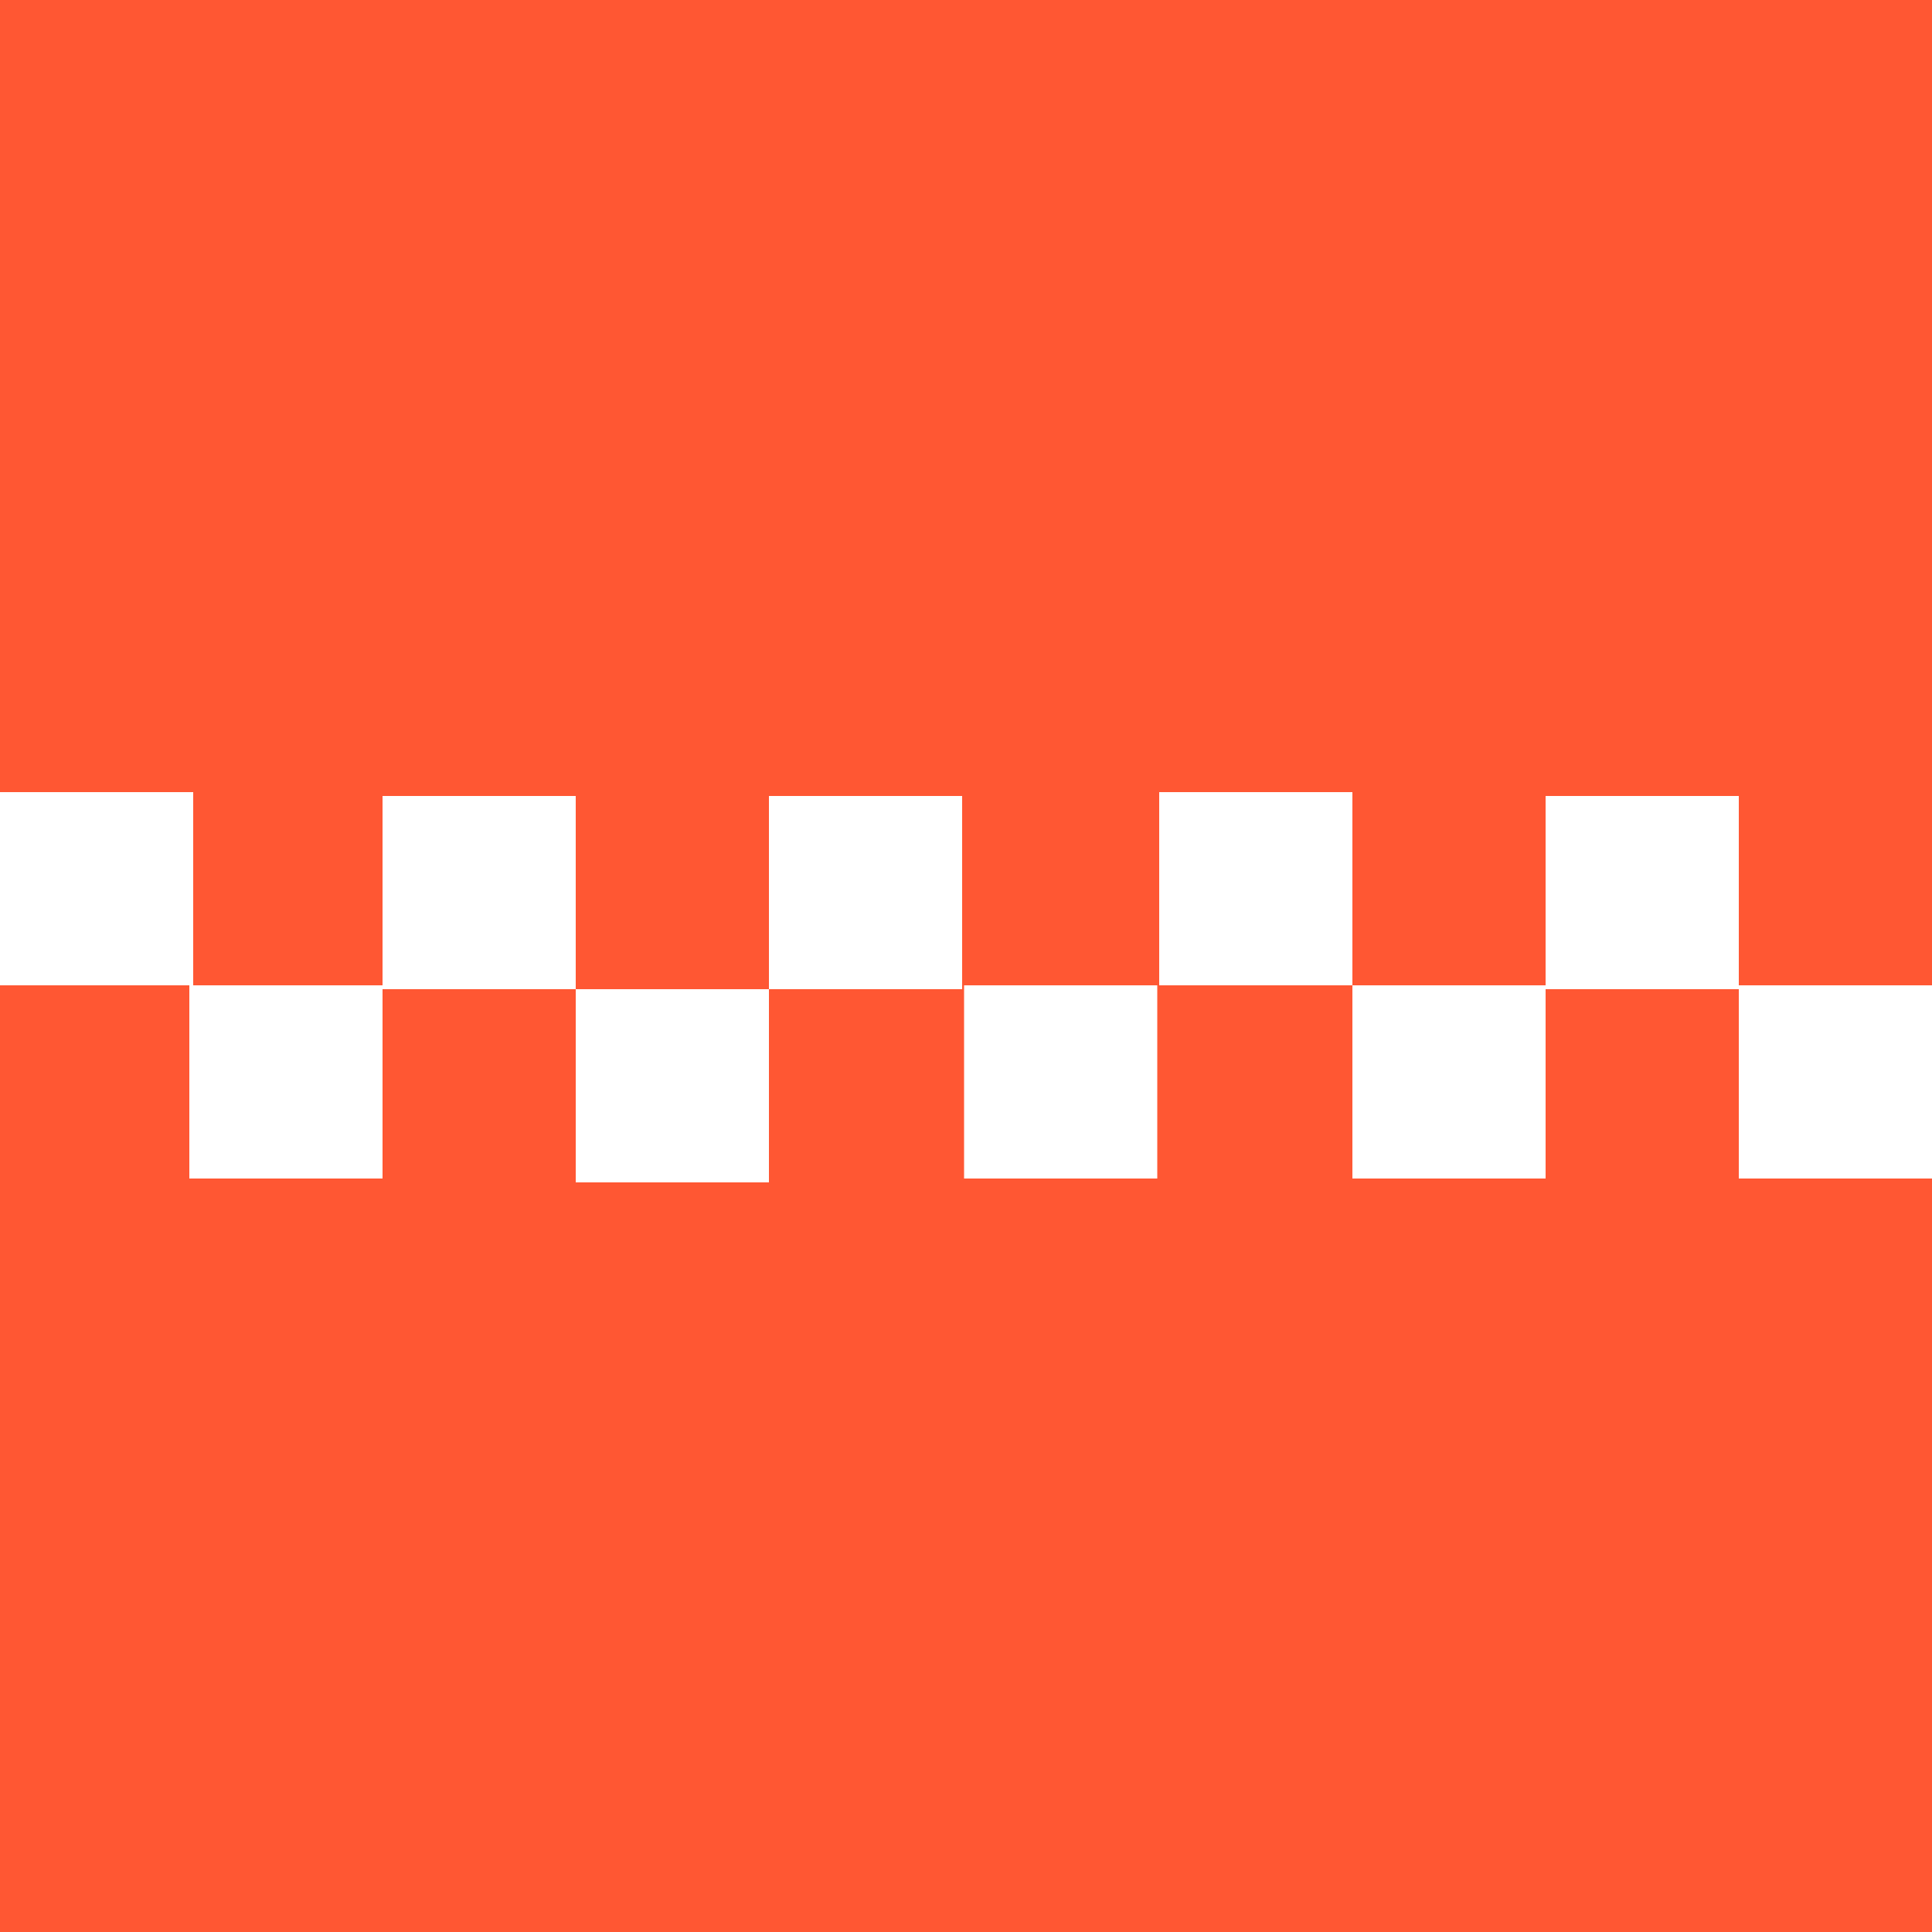
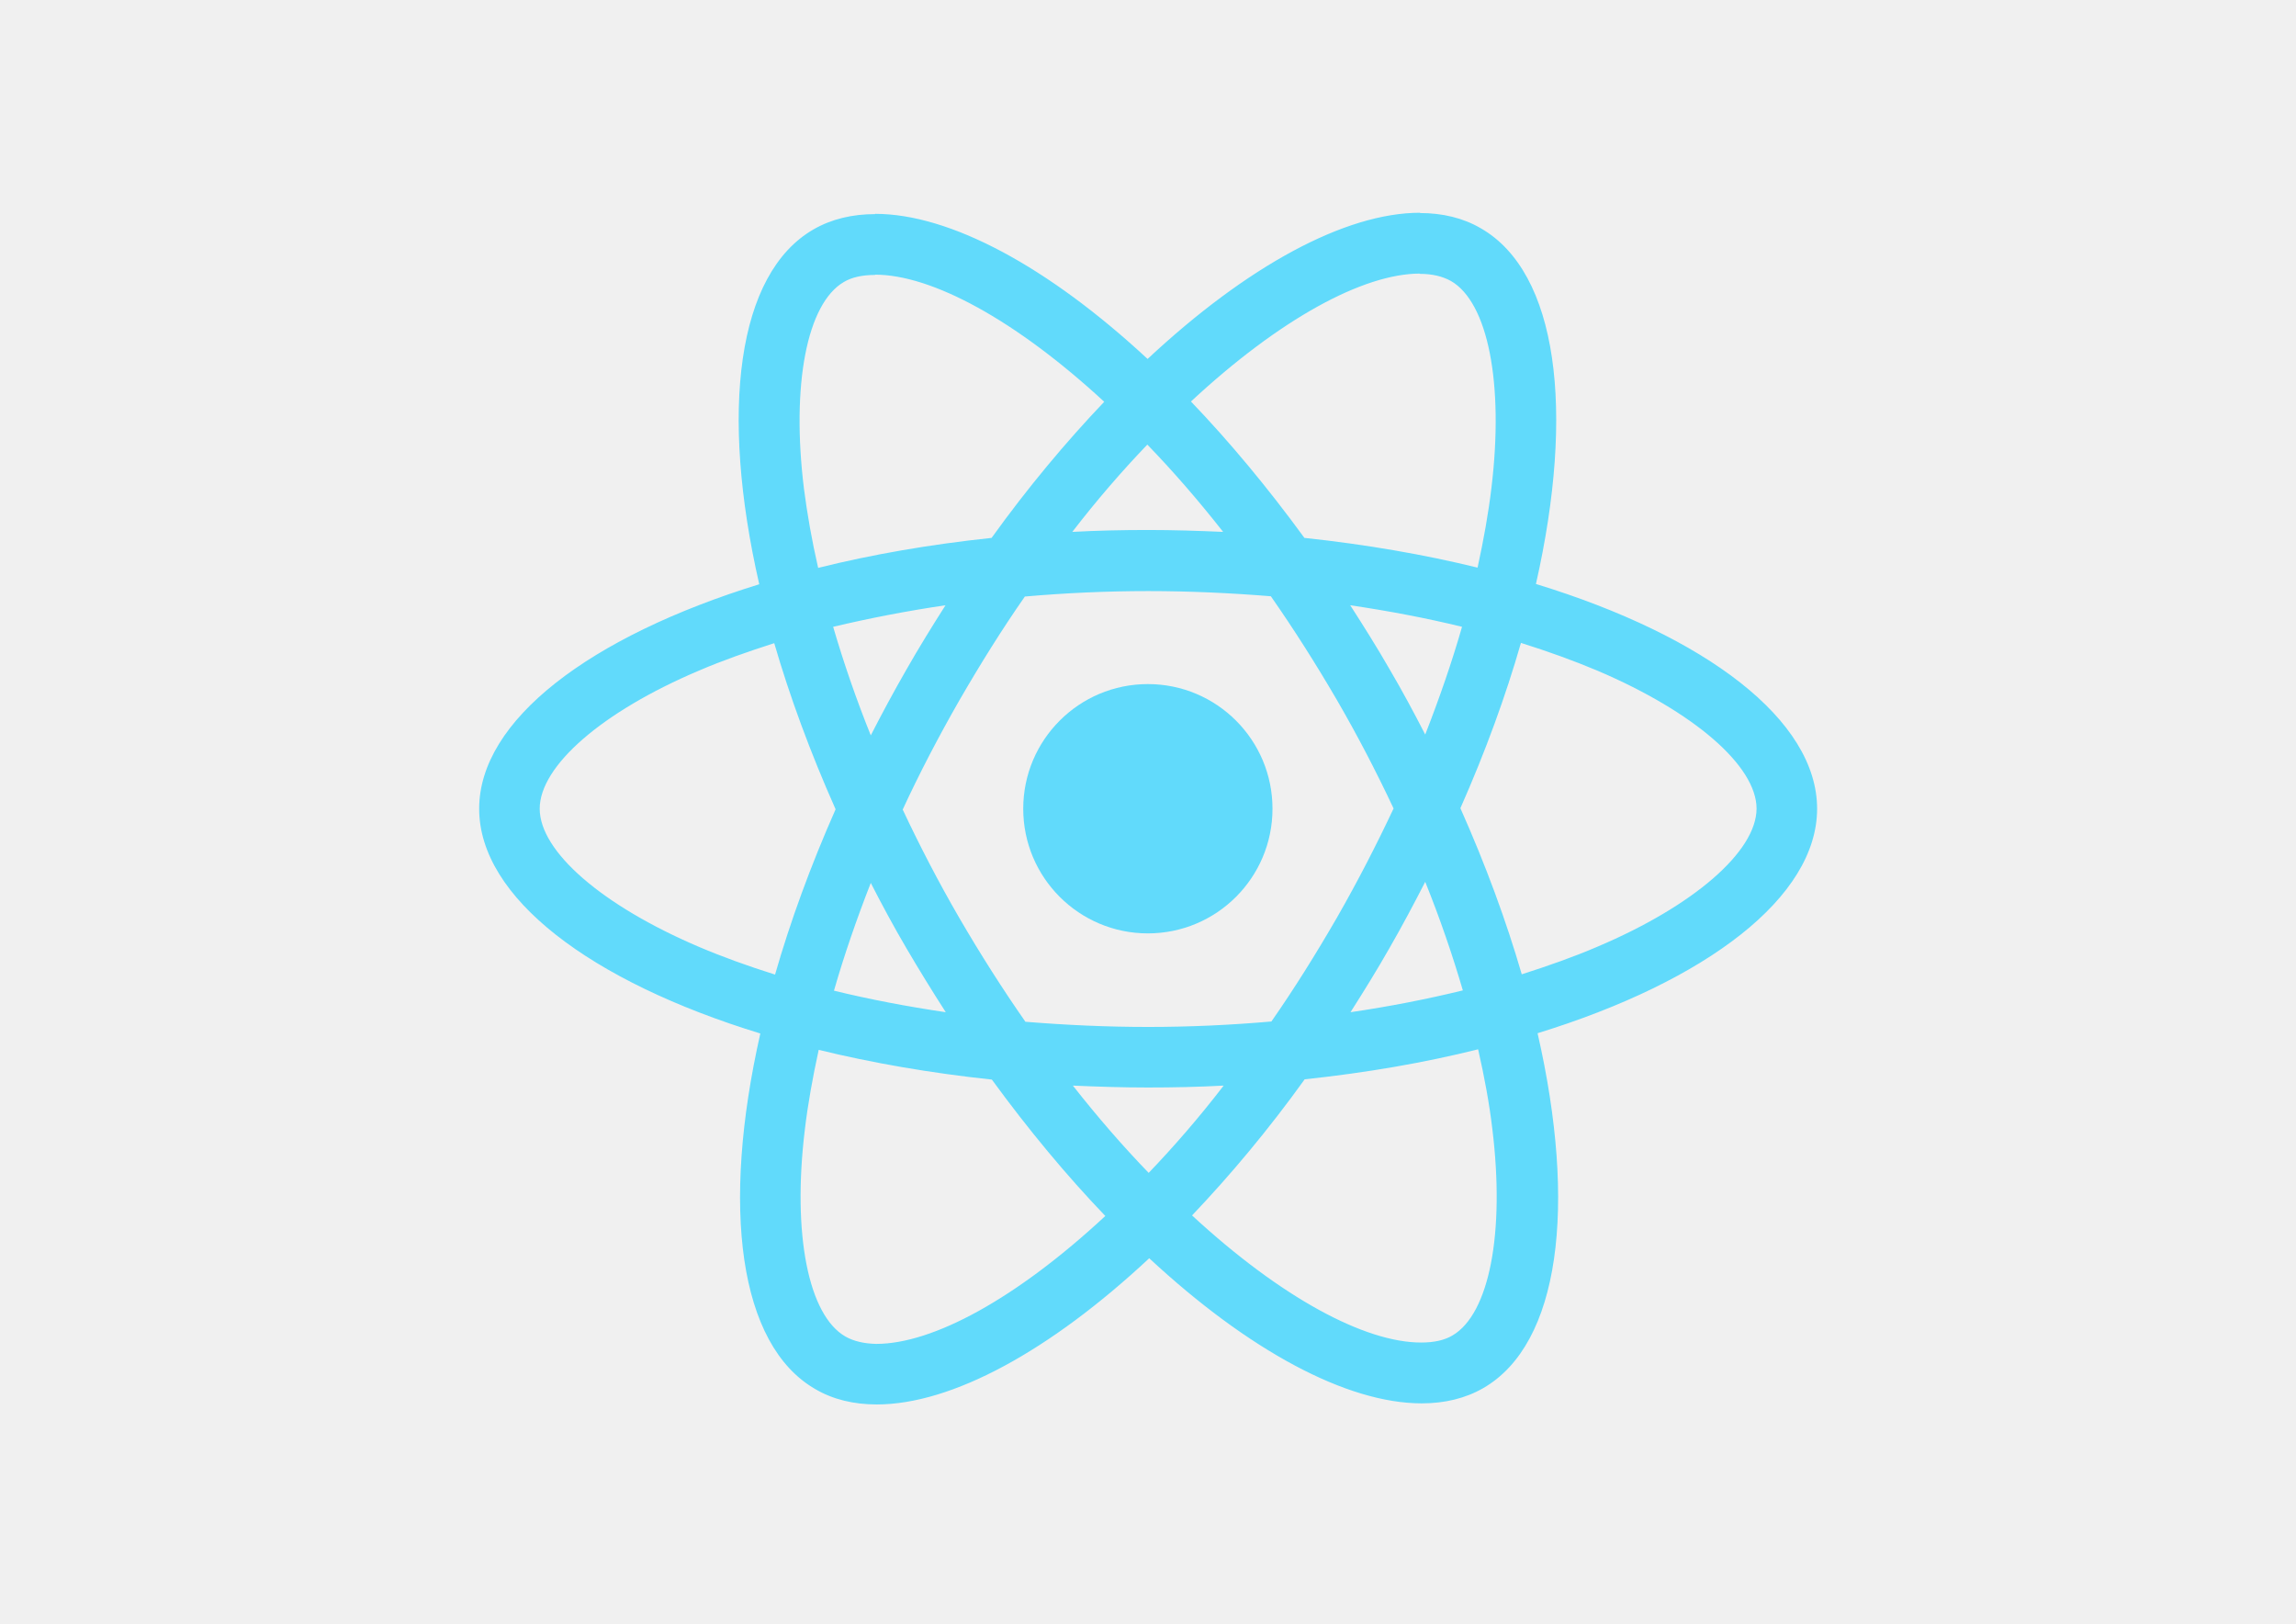
- <svg xmlns="http://www.w3.org/2000/svg" width="1000" height="1000" viewBox="0 0 1000 1000" fill="none">
-   <rect width="1000" height="1000" fill="#FF5733" />
-   <rect x="900" y="510" width="100" height="100" fill="white" />
-   <rect x="800" y="412" width="100" height="100" fill="white" />
-   <rect x="700" y="510" width="100" height="100" fill="white" />
-   <rect x="600" y="410" width="100" height="100" fill="white" />
-   <rect x="499" y="510" width="100" height="100" fill="white" />
-   <rect x="398" y="412" width="100" height="100" fill="white" />
-   <rect x="298" y="512" width="100" height="100" fill="white" />
-   <rect x="198" y="412" width="100" height="100" fill="white" />
-   <rect x="98" y="510" width="100" height="100" fill="white" />
-   <rect y="410" width="100" height="100" fill="white" />
+ <svg xmlns="http://www.w3.org/2000/svg" viewBox="0 0 841.9 595.3">
+   <g fill="#61DAFB">
+     <path d="M666.3 296.5c0-32.5-40.7-63.3-103.1-82.4 14.4-63.6 8-114.2-20.2-130.4-6.5-3.8-14.1-5.6-22.4-5.6v22.3c4.6 0 8.3.9 11.4 2.6 13.6 7.8 19.5 37.5 14.9 75.7-1.1 9.4-2.9 19.3-5.1 29.4-19.6-4.8-41-8.5-63.5-10.9-13.5-18.5-27.5-35.3-41.6-50 32.6-30.3 63.2-46.9 84-46.9V78c-27.5 0-63.5 19.6-99.9 53.6-36.4-33.8-72.4-53.2-99.9-53.2v22.3c20.7 0 51.4 16.5 84 46.6-14 14.7-28 31.4-41.3 49.9-22.6 2.4-44 6.1-63.6 11-2.3-10-4-19.7-5.2-29-4.7-38.2 1.1-67.9 14.6-75.8 3-1.8 6.9-2.6 11.5-2.6V78.5c-8.4 0-16 1.8-22.6 5.6-28.1 16.2-34.4 66.7-19.9 130.1-62.2 19.2-102.7 49.9-102.7 82.3 0 32.5 40.7 63.3 103.1 82.4-14.4 63.6-8 114.2 20.2 130.4 6.5 3.8 14.1 5.6 22.5 5.6 27.5 0 63.5-19.6 99.9-53.6 36.4 33.8 72.4 53.2 99.9 53.2 8.4 0 16-1.8 22.6-5.6 28.1-16.2 34.4-66.7 19.9-130.1 62-19.1 102.5-49.9 102.5-82.3zm-130.2-66.7c-3.7 12.9-8.3 26.2-13.5 39.5-4.1-8-8.4-16-13.1-24-4.6-8-9.5-15.8-14.4-23.4 14.2 2.1 27.9 4.7 41 7.9zm-45.8 106.5c-7.8 13.5-15.8 26.3-24.1 38.2-14.9 1.3-30 2-45.2 2-15.1 0-30.2-.7-45-1.9-8.3-11.9-16.4-24.6-24.2-38-7.6-13.1-14.5-26.4-20.8-39.8 6.2-13.4 13.2-26.8 20.7-39.9 7.8-13.5 15.8-26.3 24.1-38.2 14.9-1.3 30-2 45.2-2 15.1 0 30.2.7 45 1.9 8.3 11.9 16.4 24.6 24.2 38 7.6 13.1 14.5 26.4 20.8 39.8-6.3 13.4-13.2 26.8-20.7 39.9zm32.3-13c5.4 13.4 10 26.8 13.8 39.8-13.1 3.2-26.9 5.9-41.2 8 4.9-7.7 9.8-15.6 14.4-23.7 4.6-8 8.9-16.1 13-24.1zM421.2 430c-9.3-9.6-18.6-20.3-27.8-32 9 .4 18.2.7 27.5.7 9.4 0 18.7-.2 27.8-.7-9 11.7-18.3 22.4-27.5 32zm-74.4-58.9c-14.2-2.1-27.9-4.7-41-7.9 3.7-12.9 8.3-26.2 13.5-39.5 4.1 8 8.4 16 13.1 24 4.7 8 9.5 15.8 14.4 23.4zM420.7 163c9.3 9.6 18.6 20.3 27.8 32-9-.4-18.2-.7-27.5-.7-9.4 0-18.7.2-27.8.7 9-11.7 18.3-22.4 27.5-32zm-74 58.9c-4.9 7.7-9.8 15.6-14.4 23.7-4.6 8-8.9 16-13 24-5.4-13.4-10-26.8-13.8-39.8 13.1-3.1 26.9-5.8 41.2-7.9zm-90.5 125.2c-35.4-15.1-58.3-34.9-58.3-50.6 0-15.7 22.9-35.6 58.3-50.6 8.6-3.7 18-7 27.7-10.1 5.7 19.6 13.2 40 22.5 60.9-9.2 20.8-16.6 41.1-22.2 60.6-9.9-3.1-19.3-6.5-28-10.2zM310 490c-13.6-7.8-19.5-37.5-14.9-75.7 1.1-9.4 2.9-19.3 5.1-29.4 19.6 4.8 41 8.5 63.5 10.9 13.5 18.5 27.5 35.3 41.6 50-32.6 30.3-63.2 46.9-84 46.9-4.5-.1-8.3-1-11.3-2.7zm237.2-76.2c4.7 38.2-1.1 67.9-14.6 75.8-3 1.8-6.9 2.6-11.5 2.6-20.7 0-51.4-16.5-84-46.6 14-14.7 28-31.4 41.3-49.9 22.6-2.4 44-6.1 63.6-11 2.3 10.1 4.1 19.8 5.2 29.1zm38.5-66.7c-8.6 3.7-18 7-27.7 10.1-5.7-19.6-13.2-40-22.5-60.9 9.2-20.8 16.6-41.1 22.2-60.6 9.9 3.1 19.3 6.5 28.1 10.2 35.4 15.1 58.3 34.9 58.3 50.6-.1 15.7-23 35.6-58.4 50.6zM320.8 78.4z" />
+     <circle cx="420.9" cy="296.5" r="45.7" />
+     <path d="M520.5 78.1z" />
+   </g>
</svg>
